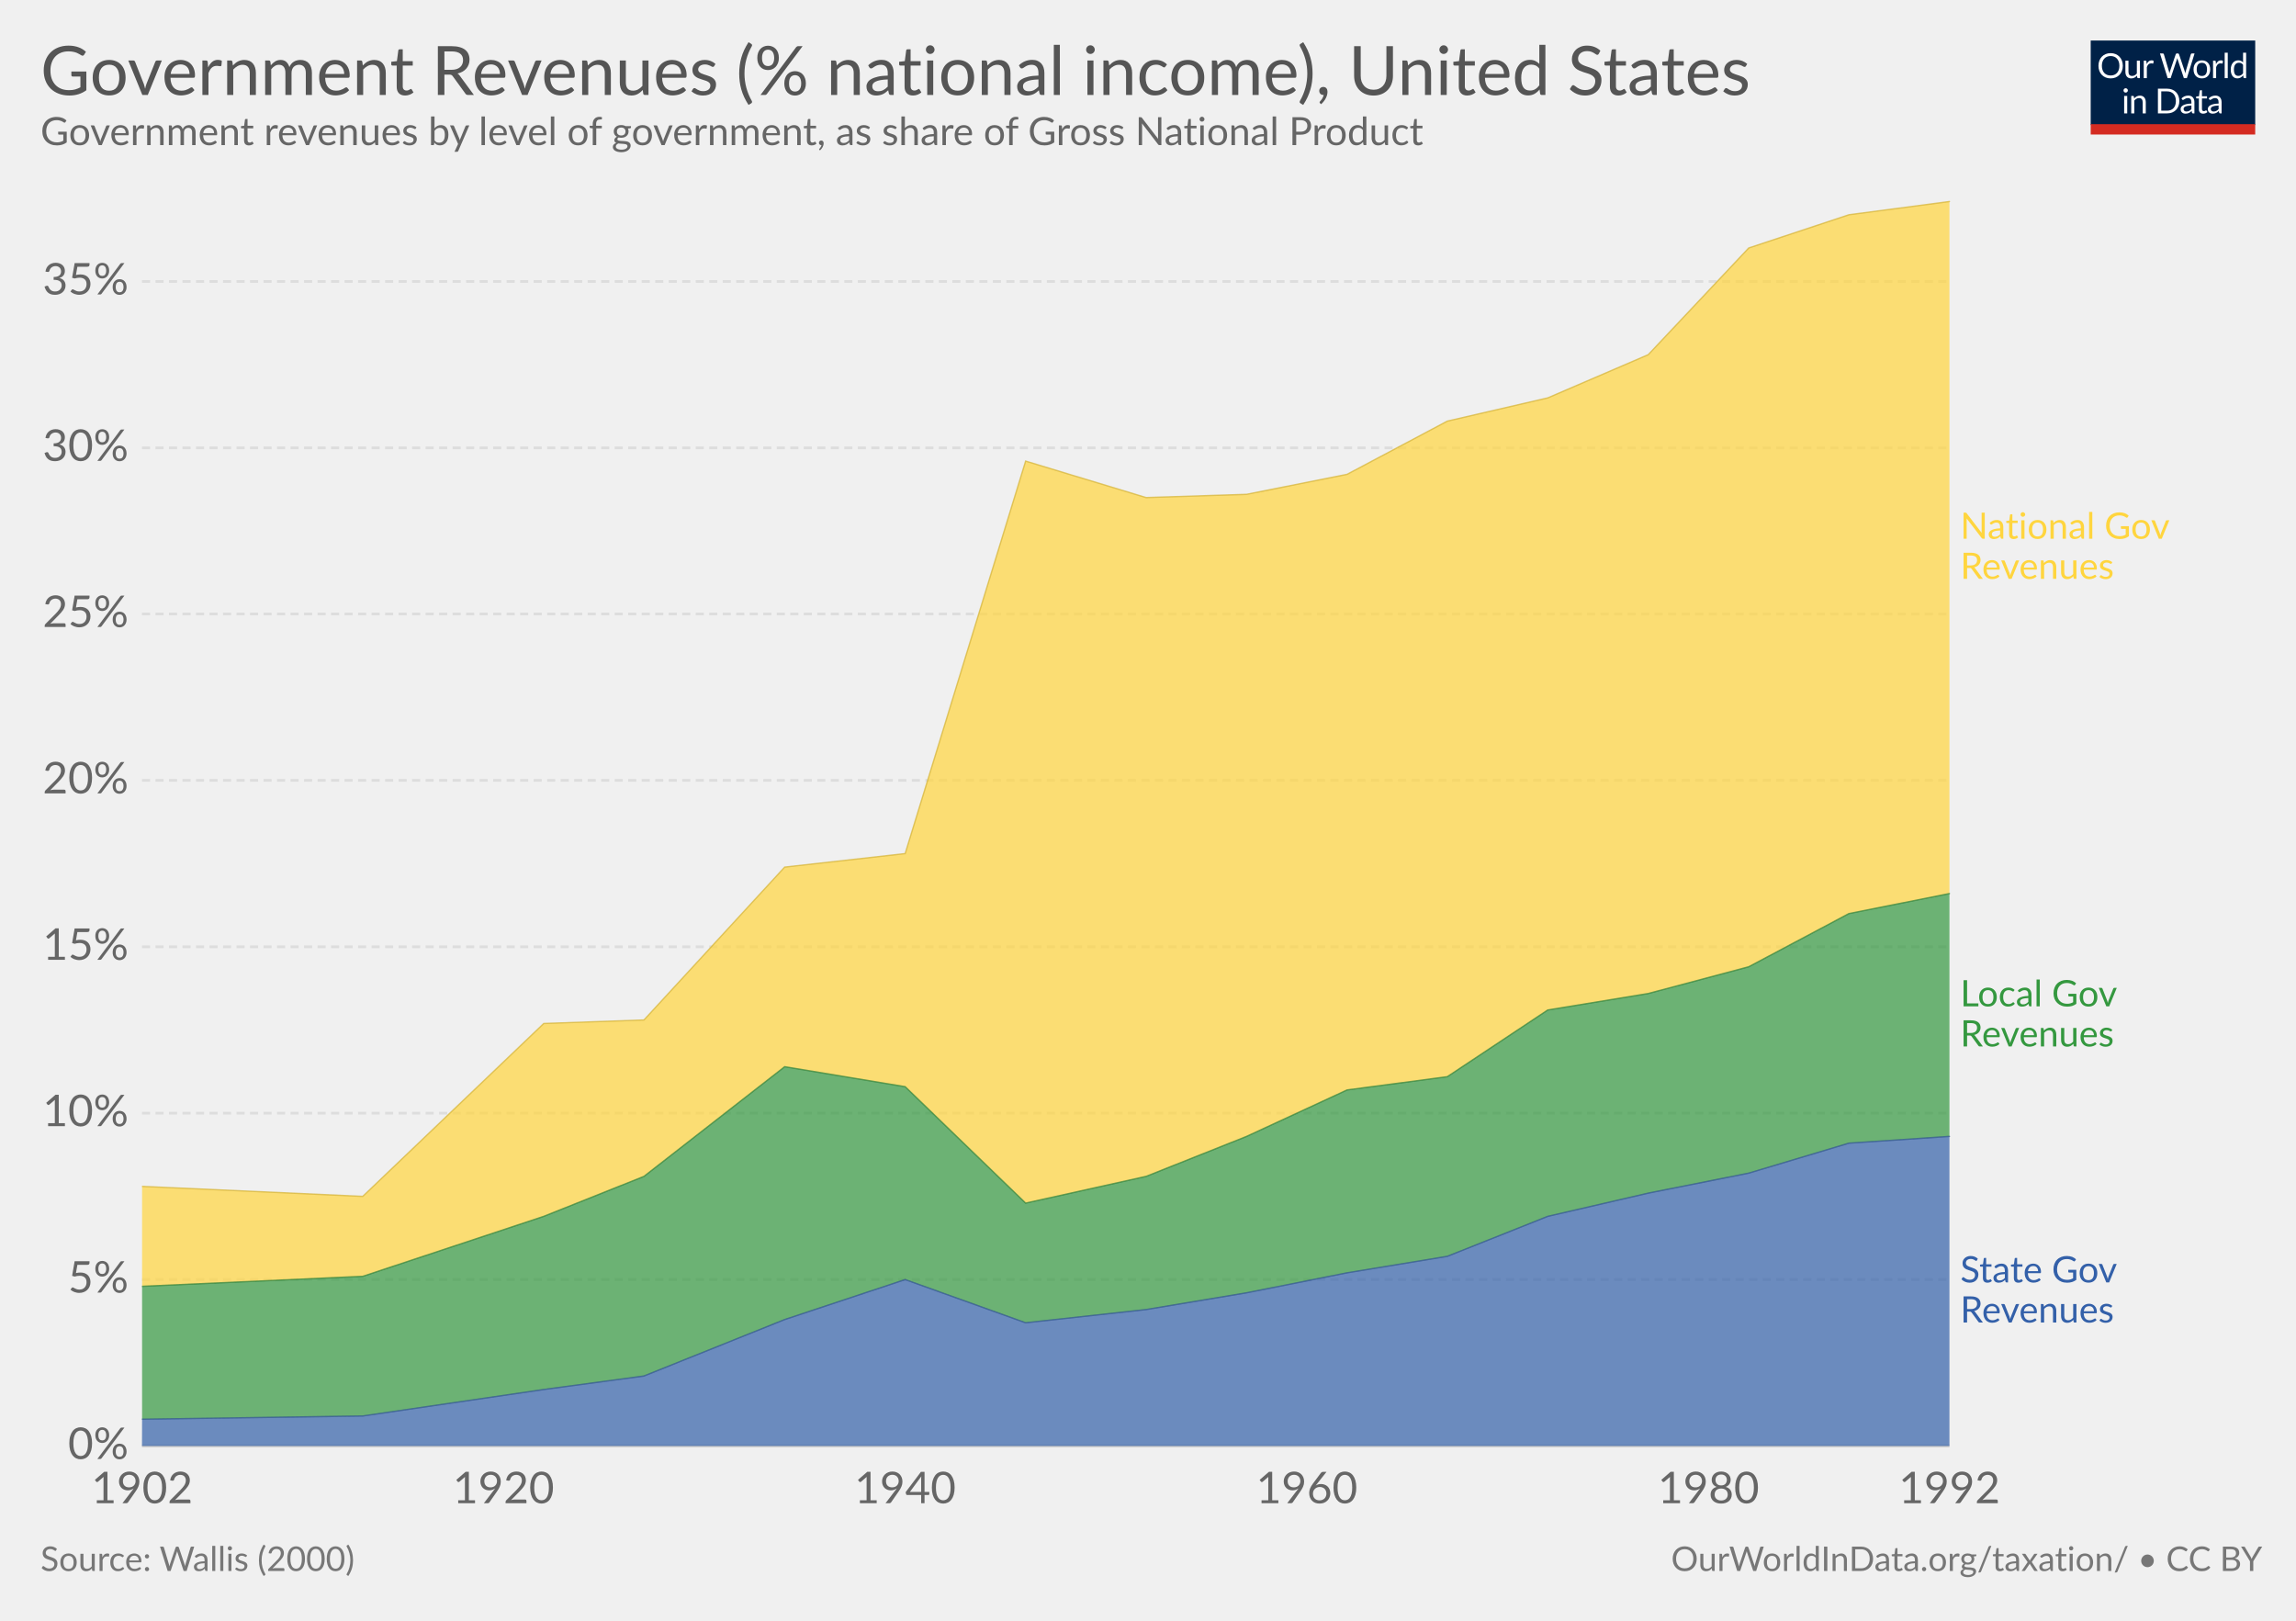
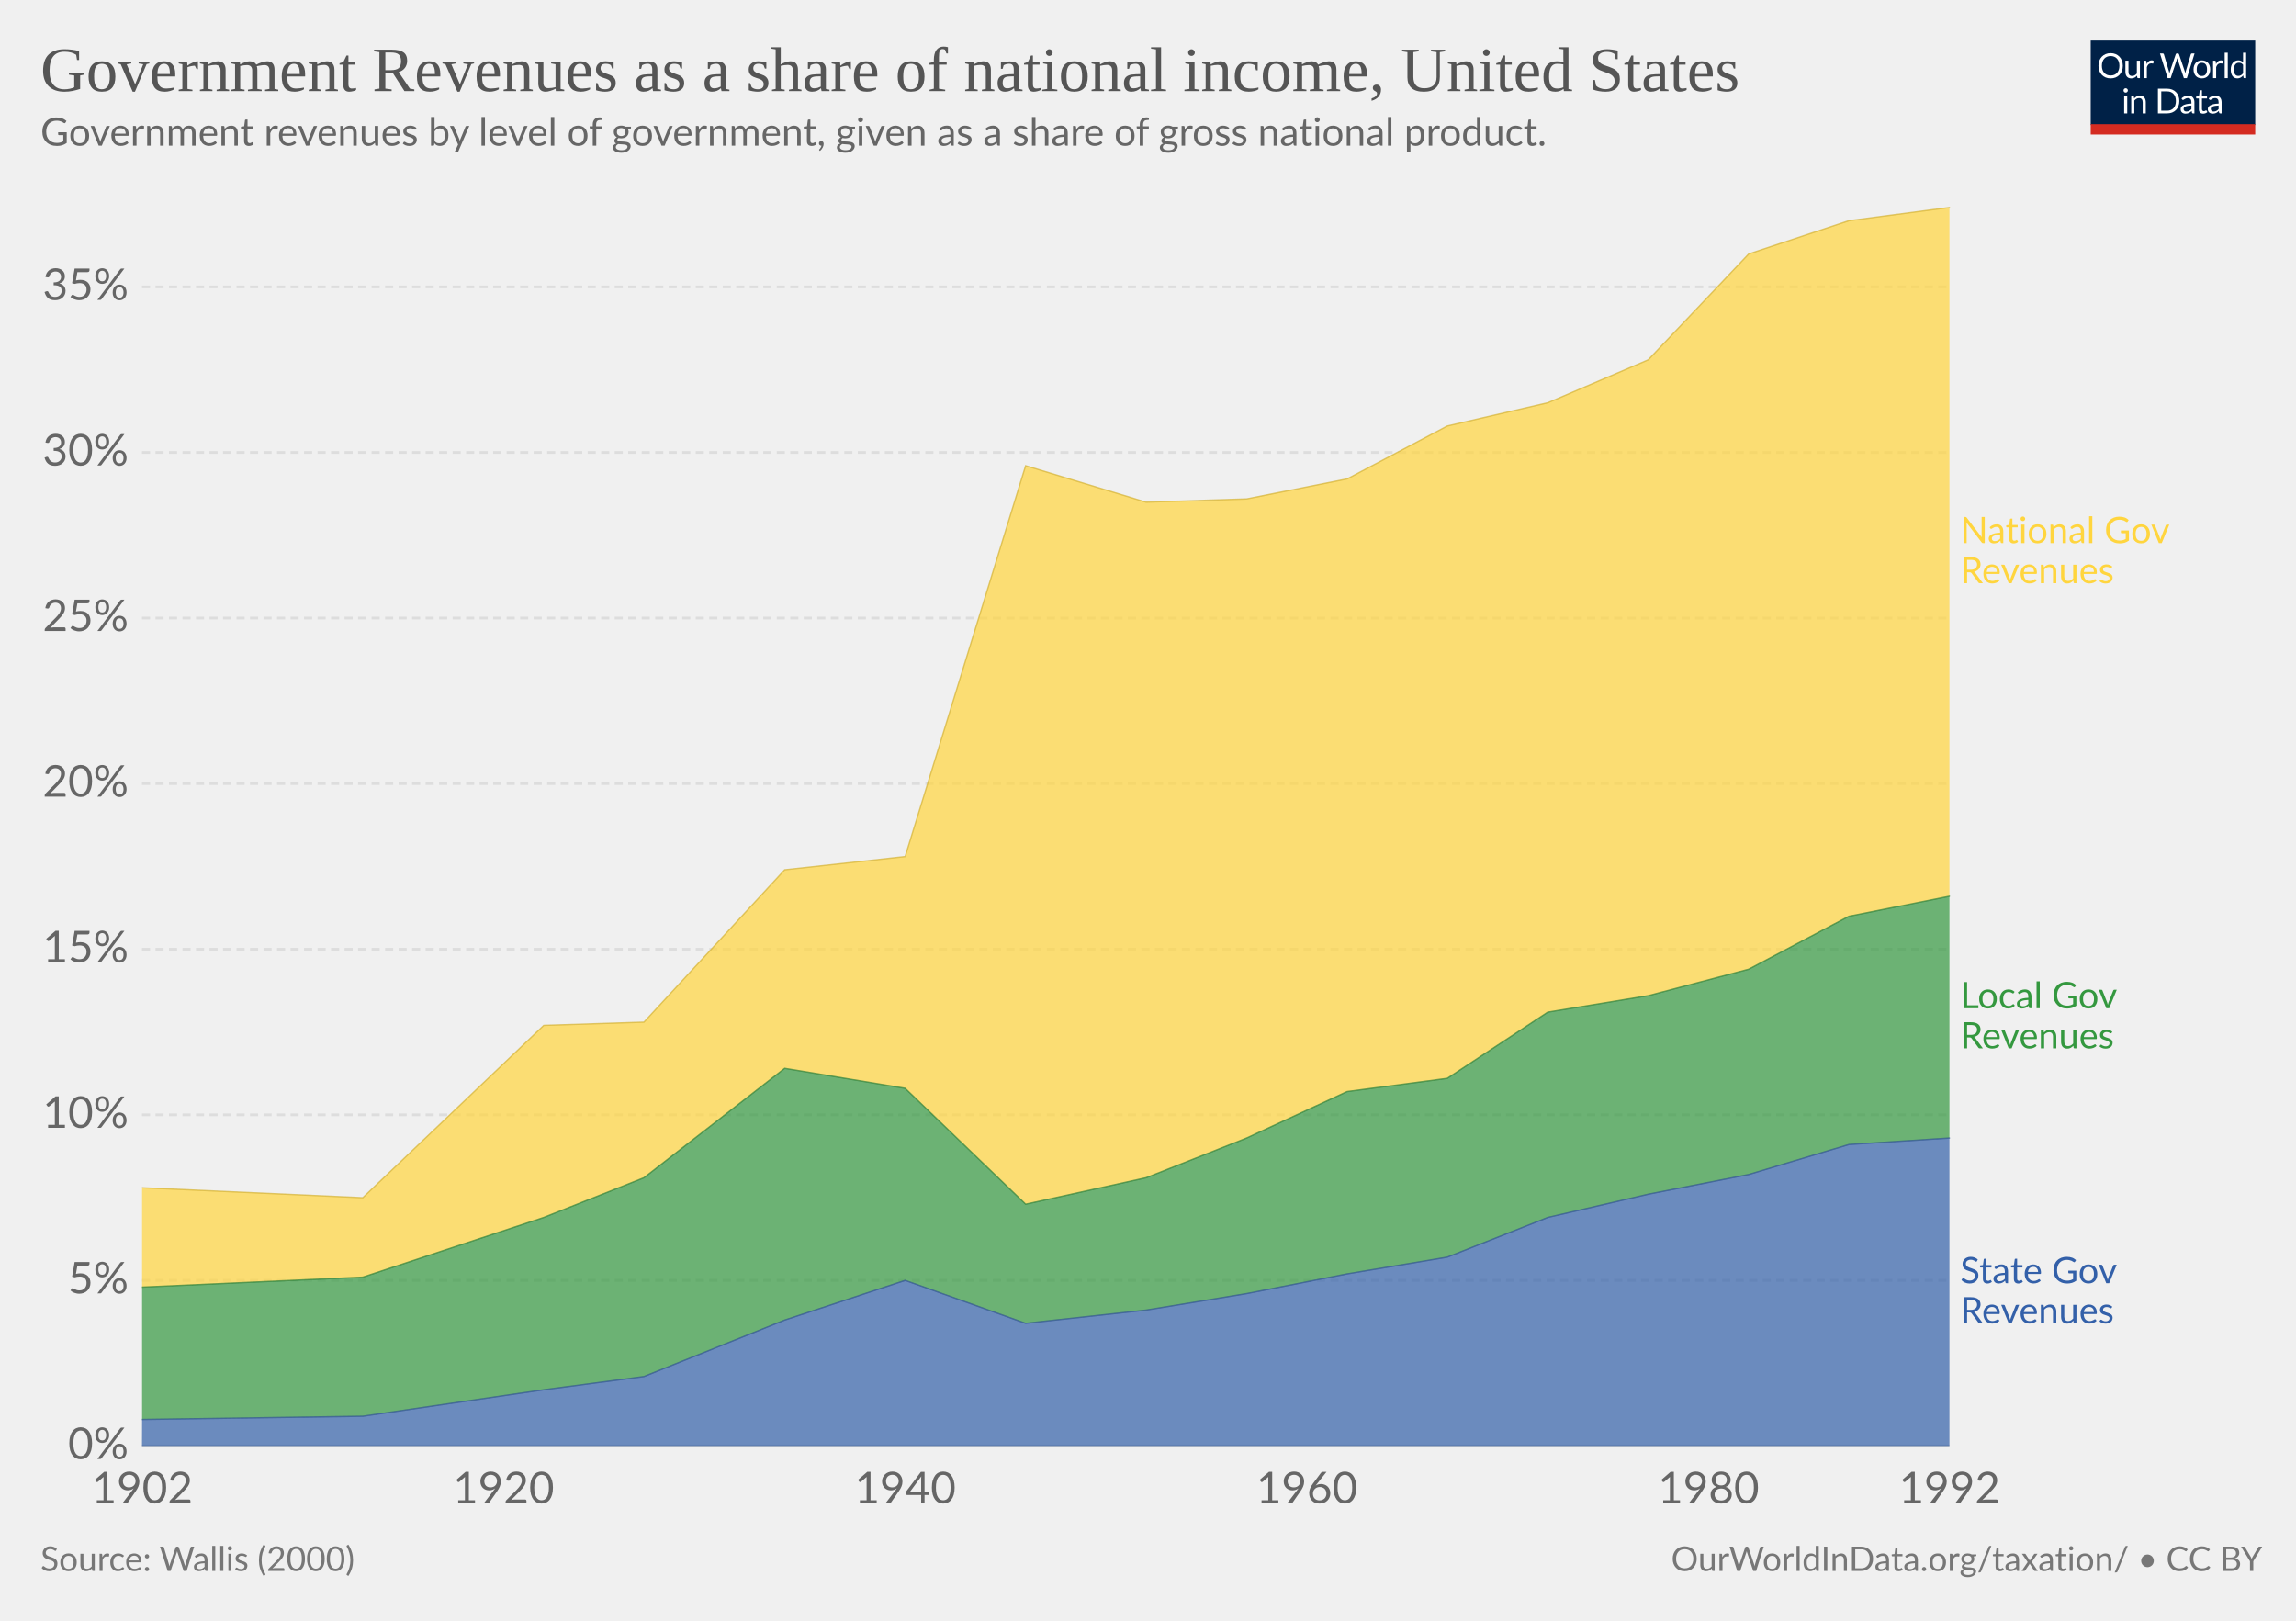
<svg xmlns="http://www.w3.org/2000/svg" version="1.1" style="font-family:Lato, 'Helvetica Neue', Helvetica, Arial, sans-serif;font-size:18px;background-color:white;text-rendering:optimizeLegibility;-webkit-font-smoothing:antialiased" width="850" height="600">
  <g class="HeaderView">
    <g transform="translate(774, 15) scale(0.29)">
      <svg width="210" height="120" viewBox="0 0 210 120" fill="none">
        <g clip-path="url(#clip0)">
          <path d="M0 0H210V107.89H0V0Z" fill="#002147" />
          <path d="M40.979 32.248C40.979 34.609 40.605 36.78 39.857 38.76C39.109 40.725 38.053 42.419 36.689 43.842C35.325 45.265 33.682 46.372 31.761 47.164C29.854 47.941 27.742 48.33 25.425 48.33C23.107 48.33 20.995 47.941 19.089 47.164C17.182 46.372 15.547 45.265 14.183 43.842C12.819 42.419 11.763 40.725 11.015 38.76C10.267 36.78 9.893 34.609 9.893 32.248C9.893 29.887 10.267 27.723 11.015 25.758C11.763 23.778 12.819 22.077 14.183 20.654C15.547 19.217 17.182 18.102 19.089 17.31C20.995 16.518 23.107 16.122 25.425 16.122C27.742 16.122 29.854 16.518 31.761 17.31C33.682 18.102 35.325 19.217 36.689 20.654C38.053 22.077 39.109 23.778 39.857 25.758C40.605 27.723 40.979 29.887 40.979 32.248ZM36.601 32.248C36.601 30.312 36.337 28.574 35.809 27.034C35.281 25.494 34.533 24.196 33.565 23.14C32.597 22.069 31.423 21.248 30.045 20.676C28.666 20.104 27.126 19.818 25.425 19.818C23.738 19.818 22.205 20.104 20.827 20.676C19.448 21.248 18.267 22.069 17.285 23.14C16.317 24.196 15.569 25.494 15.041 27.034C14.513 28.574 14.249 30.312 14.249 32.248C14.249 34.184 14.513 35.922 15.041 37.462C15.569 38.987 16.317 40.285 17.285 41.356C18.267 42.412 19.448 43.226 20.827 43.798C22.205 44.355 23.738 44.634 25.425 44.634C27.126 44.634 28.666 44.355 30.045 43.798C31.423 43.226 32.597 42.412 33.565 41.356C34.533 40.285 35.281 38.987 35.809 37.462C36.337 35.922 36.601 34.184 36.601 32.248ZM62.823 25.714V48H60.491C59.934 48 59.582 47.729 59.435 47.186L59.127 44.788C58.159 45.859 57.074 46.724 55.871 47.384C54.669 48.029 53.29 48.352 51.735 48.352C50.518 48.352 49.44 48.154 48.501 47.758C47.577 47.347 46.8 46.775 46.169 46.042C45.539 45.309 45.062 44.421 44.739 43.38C44.431 42.339 44.277 41.187 44.277 39.926V25.714H48.193V39.926C48.193 41.613 48.575 42.918 49.337 43.842C50.115 44.766 51.295 45.228 52.879 45.228C54.038 45.228 55.116 44.957 56.113 44.414C57.125 43.857 58.057 43.094 58.907 42.126V25.714H62.823ZM71.43 30.18C72.135 28.655 73 27.467 74.027 26.616C75.053 25.751 76.307 25.318 77.789 25.318C78.258 25.318 78.705 25.369 79.131 25.472C79.571 25.575 79.959 25.736 80.297 25.956L80.011 28.882C79.923 29.249 79.703 29.432 79.351 29.432C79.145 29.432 78.845 29.388 78.449 29.3C78.053 29.212 77.605 29.168 77.107 29.168C76.403 29.168 75.772 29.271 75.215 29.476C74.672 29.681 74.181 29.989 73.741 30.4C73.315 30.796 72.927 31.295 72.575 31.896C72.237 32.483 71.929 33.157 71.651 33.92V48H67.713V25.714H69.957C70.382 25.714 70.675 25.795 70.837 25.956C70.998 26.117 71.108 26.396 71.167 26.792L71.43 30.18ZM132.589 16.474L122.755 48H118.927L110.941 23.954C110.867 23.719 110.794 23.47 110.721 23.206C110.662 22.942 110.596 22.663 110.523 22.37C110.449 22.663 110.376 22.942 110.303 23.206C110.23 23.47 110.156 23.719 110.083 23.954L102.053 48H98.225L88.391 16.474H91.933C92.314 16.474 92.629 16.569 92.879 16.76C93.143 16.951 93.311 17.193 93.385 17.486L99.897 39.398C99.999 39.794 100.095 40.219 100.183 40.674C100.285 41.129 100.381 41.613 100.469 42.126C100.571 41.613 100.674 41.129 100.777 40.674C100.894 40.205 101.019 39.779 101.151 39.398L108.565 17.486C108.653 17.237 108.821 17.009 109.071 16.804C109.335 16.584 109.65 16.474 110.017 16.474H111.249C111.63 16.474 111.938 16.569 112.173 16.76C112.407 16.951 112.583 17.193 112.701 17.486L120.093 39.398C120.225 39.779 120.342 40.19 120.445 40.63C120.562 41.07 120.672 41.532 120.775 42.016C120.848 41.532 120.929 41.07 121.017 40.63C121.105 40.19 121.2 39.779 121.303 39.398L127.837 17.486C127.91 17.222 128.072 16.987 128.321 16.782C128.585 16.577 128.9 16.474 129.267 16.474H132.589ZM141.94 25.362C143.568 25.362 145.034 25.633 146.34 26.176C147.645 26.719 148.76 27.489 149.684 28.486C150.608 29.483 151.312 30.693 151.796 32.116C152.294 33.524 152.544 35.101 152.544 36.846C152.544 38.606 152.294 40.19 151.796 41.598C151.312 43.006 150.608 44.209 149.684 45.206C148.76 46.203 147.645 46.973 146.34 47.516C145.034 48.044 143.568 48.308 141.94 48.308C140.297 48.308 138.816 48.044 137.496 47.516C136.19 46.973 135.076 46.203 134.152 45.206C133.228 44.209 132.516 43.006 132.018 41.598C131.534 40.19 131.292 38.606 131.292 36.846C131.292 35.101 131.534 33.524 132.018 32.116C132.516 30.693 133.228 29.483 134.152 28.486C135.076 27.489 136.19 26.719 137.496 26.176C138.816 25.633 140.297 25.362 141.94 25.362ZM141.94 45.25C144.14 45.25 145.782 44.517 146.868 43.05C147.953 41.569 148.496 39.508 148.496 36.868C148.496 34.213 147.953 32.145 146.868 30.664C145.782 29.183 144.14 28.442 141.94 28.442C140.825 28.442 139.85 28.633 139.014 29.014C138.192 29.395 137.503 29.945 136.946 30.664C136.403 31.383 135.992 32.27 135.714 33.326C135.45 34.367 135.318 35.548 135.318 36.868C135.318 39.508 135.86 41.569 136.946 43.05C138.046 44.517 139.71 45.25 141.94 45.25ZM159.908 30.18C160.612 28.655 161.478 27.467 162.504 26.616C163.531 25.751 164.785 25.318 166.266 25.318C166.736 25.318 167.183 25.369 167.608 25.472C168.048 25.575 168.437 25.736 168.774 25.956L168.488 28.882C168.4 29.249 168.18 29.432 167.828 29.432C167.623 29.432 167.322 29.388 166.926 29.3C166.53 29.212 166.083 29.168 165.584 29.168C164.88 29.168 164.25 29.271 163.692 29.476C163.15 29.681 162.658 29.989 162.218 30.4C161.793 30.796 161.404 31.295 161.052 31.896C160.715 32.483 160.407 33.157 160.128 33.92V48H156.19V25.714H158.434C158.86 25.714 159.153 25.795 159.314 25.956C159.476 26.117 159.586 26.396 159.644 26.792L159.908 30.18ZM174.946 15.594V48H171.03V15.594H174.946ZM194.496 31.016C193.763 30.033 192.971 29.351 192.12 28.97C191.269 28.574 190.316 28.376 189.26 28.376C187.192 28.376 185.601 29.117 184.486 30.598C183.371 32.079 182.814 34.191 182.814 36.934C182.814 38.386 182.939 39.633 183.188 40.674C183.437 41.701 183.804 42.551 184.288 43.226C184.772 43.886 185.366 44.37 186.07 44.678C186.774 44.986 187.573 45.14 188.468 45.14C189.759 45.14 190.881 44.847 191.834 44.26C192.802 43.673 193.689 42.845 194.496 41.774V31.016ZM198.412 15.594V48H196.08C195.523 48 195.171 47.729 195.024 47.186L194.672 44.48C193.719 45.624 192.633 46.548 191.416 47.252C190.199 47.956 188.791 48.308 187.192 48.308C185.916 48.308 184.757 48.066 183.716 47.582C182.675 47.083 181.787 46.357 181.054 45.404C180.321 44.451 179.756 43.263 179.36 41.84C178.964 40.417 178.766 38.782 178.766 36.934C178.766 35.291 178.986 33.766 179.426 32.358C179.866 30.935 180.497 29.703 181.318 28.662C182.139 27.621 183.144 26.807 184.332 26.22C185.535 25.619 186.884 25.318 188.38 25.318C189.744 25.318 190.91 25.553 191.878 26.022C192.861 26.477 193.733 27.115 194.496 27.936V15.594H198.412ZM46.614 70.714V93H42.698V70.714H46.614ZM47.45 63.718C47.45 64.099 47.369 64.459 47.208 64.796C47.061 65.119 46.856 65.412 46.592 65.676C46.343 65.925 46.042 66.123 45.69 66.27C45.352 66.417 44.993 66.49 44.612 66.49C44.23 66.49 43.871 66.417 43.534 66.27C43.211 66.123 42.925 65.925 42.676 65.676C42.426 65.412 42.228 65.119 42.082 64.796C41.935 64.459 41.862 64.099 41.862 63.718C41.862 63.337 41.935 62.977 42.082 62.64C42.228 62.288 42.426 61.987 42.676 61.738C42.925 61.474 43.211 61.269 43.534 61.122C43.871 60.975 44.23 60.902 44.612 60.902C44.993 60.902 45.352 60.975 45.69 61.122C46.042 61.269 46.343 61.474 46.592 61.738C46.856 61.987 47.061 62.288 47.208 62.64C47.369 62.977 47.45 63.337 47.45 63.718ZM55.424 73.948C55.908 73.405 56.422 72.914 56.964 72.474C57.507 72.034 58.079 71.66 58.68 71.352C59.296 71.029 59.941 70.787 60.616 70.626C61.306 70.45 62.046 70.362 62.838 70.362C64.055 70.362 65.126 70.567 66.05 70.978C66.989 71.374 67.766 71.946 68.382 72.694C69.013 73.427 69.49 74.315 69.812 75.356C70.135 76.397 70.296 77.549 70.296 78.81V93H66.358V78.81C66.358 77.123 65.969 75.818 65.192 74.894C64.43 73.955 63.264 73.486 61.694 73.486C60.535 73.486 59.45 73.765 58.438 74.322C57.441 74.879 56.517 75.635 55.666 76.588V93H51.728V70.714H54.082C54.639 70.714 54.984 70.985 55.116 71.528L55.424 73.948ZM113.129 77.248C113.129 79.609 112.755 81.758 112.007 83.694C111.259 85.63 110.203 87.287 108.839 88.666C107.475 90.045 105.832 91.115 103.911 91.878C102.004 92.626 99.892 93 97.575 93H85.805V61.474H97.575C99.892 61.474 102.004 61.855 103.911 62.618C105.832 63.366 107.475 64.437 108.839 65.83C110.203 67.209 111.259 68.866 112.007 70.802C112.755 72.738 113.129 74.887 113.129 77.248ZM108.751 77.248C108.751 75.312 108.487 73.581 107.959 72.056C107.431 70.531 106.683 69.24 105.715 68.184C104.747 67.128 103.574 66.321 102.195 65.764C100.816 65.207 99.276 64.928 97.575 64.928H90.073V89.546H97.575C99.276 89.546 100.816 89.267 102.195 88.71C103.574 88.153 104.747 87.353 105.715 86.312C106.683 85.256 107.431 83.965 107.959 82.44C108.487 80.915 108.751 79.184 108.751 77.248ZM128.553 82.968C126.749 83.027 125.209 83.173 123.933 83.408C122.672 83.628 121.638 83.921 120.831 84.288C120.039 84.655 119.46 85.087 119.093 85.586C118.741 86.085 118.565 86.642 118.565 87.258C118.565 87.845 118.661 88.351 118.851 88.776C119.042 89.201 119.299 89.553 119.621 89.832C119.959 90.096 120.347 90.294 120.787 90.426C121.242 90.543 121.726 90.602 122.239 90.602C122.929 90.602 123.559 90.536 124.131 90.404C124.703 90.257 125.239 90.052 125.737 89.788C126.251 89.524 126.735 89.209 127.189 88.842C127.659 88.475 128.113 88.057 128.553 87.588V82.968ZM115.903 73.86C117.135 72.672 118.463 71.785 119.885 71.198C121.308 70.611 122.885 70.318 124.615 70.318C125.862 70.318 126.969 70.523 127.937 70.934C128.905 71.345 129.719 71.917 130.379 72.65C131.039 73.383 131.538 74.271 131.875 75.312C132.213 76.353 132.381 77.497 132.381 78.744V93H130.643C130.262 93 129.969 92.941 129.763 92.824C129.558 92.692 129.397 92.443 129.279 92.076L128.839 89.964C128.253 90.507 127.681 90.991 127.123 91.416C126.566 91.827 125.979 92.179 125.363 92.472C124.747 92.751 124.087 92.963 123.383 93.11C122.694 93.271 121.924 93.352 121.073 93.352C120.208 93.352 119.394 93.235 118.631 93C117.869 92.751 117.201 92.384 116.629 91.9C116.072 91.416 115.625 90.807 115.287 90.074C114.965 89.326 114.803 88.446 114.803 87.434C114.803 86.554 115.045 85.711 115.529 84.904C116.013 84.083 116.798 83.357 117.883 82.726C118.969 82.095 120.384 81.582 122.129 81.186C123.875 80.775 126.016 80.541 128.553 80.482V78.744C128.553 77.013 128.179 75.708 127.431 74.828C126.683 73.933 125.591 73.486 124.153 73.486C123.185 73.486 122.371 73.611 121.711 73.86C121.066 74.095 120.501 74.366 120.017 74.674C119.548 74.967 119.137 75.239 118.785 75.488C118.448 75.723 118.111 75.84 117.773 75.84C117.509 75.84 117.282 75.774 117.091 75.642C116.901 75.495 116.739 75.319 116.607 75.114L115.903 73.86ZM143.568 93.352C141.808 93.352 140.451 92.861 139.498 91.878C138.559 90.895 138.09 89.48 138.09 87.632V73.992H135.406C135.171 73.992 134.973 73.926 134.812 73.794C134.65 73.647 134.57 73.427 134.57 73.134V71.572L138.222 71.11L139.124 64.224C139.168 64.004 139.263 63.828 139.41 63.696C139.571 63.549 139.776 63.476 140.026 63.476H142.006V71.154H148.452V73.992H142.006V87.368C142.006 88.307 142.233 89.003 142.688 89.458C143.142 89.913 143.729 90.14 144.448 90.14C144.858 90.14 145.21 90.089 145.504 89.986C145.812 89.869 146.076 89.744 146.296 89.612C146.516 89.48 146.699 89.363 146.846 89.26C147.007 89.143 147.146 89.084 147.264 89.084C147.469 89.084 147.652 89.209 147.814 89.458L148.958 91.328C148.283 91.959 147.469 92.457 146.516 92.824C145.562 93.176 144.58 93.352 143.568 93.352ZM163.253 82.968C161.449 83.027 159.909 83.173 158.633 83.408C157.372 83.628 156.338 83.921 155.531 84.288C154.739 84.655 154.16 85.087 153.793 85.586C153.441 86.085 153.265 86.642 153.265 87.258C153.265 87.845 153.36 88.351 153.551 88.776C153.742 89.201 153.998 89.553 154.321 89.832C154.658 90.096 155.047 90.294 155.487 90.426C155.942 90.543 156.426 90.602 156.939 90.602C157.628 90.602 158.259 90.536 158.831 90.404C159.403 90.257 159.938 90.052 160.437 89.788C160.95 89.524 161.434 89.209 161.889 88.842C162.358 88.475 162.813 88.057 163.253 87.588V82.968ZM150.603 73.86C151.835 72.672 153.162 71.785 154.585 71.198C156.008 70.611 157.584 70.318 159.315 70.318C160.562 70.318 161.669 70.523 162.637 70.934C163.605 71.345 164.419 71.917 165.079 72.65C165.739 73.383 166.238 74.271 166.575 75.312C166.912 76.353 167.081 77.497 167.081 78.744V93H165.343C164.962 93 164.668 92.941 164.463 92.824C164.258 92.692 164.096 92.443 163.979 92.076L163.539 89.964C162.952 90.507 162.38 90.991 161.823 91.416C161.266 91.827 160.679 92.179 160.063 92.472C159.447 92.751 158.787 92.963 158.083 93.11C157.394 93.271 156.624 93.352 155.773 93.352C154.908 93.352 154.094 93.235 153.331 93C152.568 92.751 151.901 92.384 151.329 91.9C150.772 91.416 150.324 90.807 149.987 90.074C149.664 89.326 149.503 88.446 149.503 87.434C149.503 86.554 149.745 85.711 150.229 84.904C150.713 84.083 151.498 83.357 152.583 82.726C153.668 82.095 155.084 81.582 156.829 81.186C158.574 80.775 160.716 80.541 163.253 80.482V78.744C163.253 77.013 162.879 75.708 162.131 74.828C161.383 73.933 160.29 73.486 158.853 73.486C157.885 73.486 157.071 73.611 156.411 73.86C155.766 74.095 155.201 74.366 154.717 74.674C154.248 74.967 153.837 75.239 153.485 75.488C153.148 75.723 152.81 75.84 152.473 75.84C152.209 75.84 151.982 75.774 151.791 75.642C151.6 75.495 151.439 75.319 151.307 75.114L150.603 73.86Z" fill="white" />
          <rect y="106.789" width="210" height="13.211" fill="#D42B21" />
        </g>
        <defs>
          <clipPath id="clip0">
            <rect width="210" height="120" fill="white" />
          </clipPath>
        </defs>
      </svg>
    </g>
-     <a href="https://ourworldindata.org/grapher/government-revenues-national-income" target="_blank">
-       <text font-size="25.20" x="15.0" y="35.2" fill="#555">
-         <tspan x="15" y="35.16">Government Revenues  (% national income), United States</tspan>
+     <a href="https://ourworldindata.org/grapher/government-revenues-national-income" style="font-family:&quot;Playfair Display&quot;, Georgia, &quot;Times New Roman&quot;, serif" target="_blank">
+       <text font-size="23.40" x="15.0" y="33.7" fill="#555">
+         <tspan x="15" y="33.72">Government Revenues as a share of national income, United States</tspan>
      </text>
    </a>
-     <text font-size="14.40" x="15.0" y="53.7" fill="#666">
-       <tspan x="15" y="53.72"> Government revenues by level of government, as share of Gross National Product</tspan>
+     <text font-size="14.40" x="15.0" y="53.9" fill="#666">
+       <tspan x="15" y="53.92">Government revenues by level of government, given as a share of gross national product.</tspan>
    </text>
  </g>
  <g class="StackedArea">
    <defs>
-       <clipPath id="boundsClip-15">
-         <rect x="52.562" y="0" width="820" height="963.8" />
+       <clipPath id="boundsClip-8">
+         <rect x="52.562" y="0" width="820" height="959.4" />
      </clipPath>
    </defs>
    <g class="AxisBoxView">
      <g class="HorizontalAxis">
        <text x="52.6" y="556.5" fill="#666" text-anchor="middle" font-size="16.2">1902</text>
        <text x="186.4" y="556.5" fill="#666" text-anchor="middle" font-size="16.2">1920</text>
        <text x="335.1" y="556.5" fill="#666" text-anchor="middle" font-size="16.2">1940</text>
        <text x="483.8" y="556.5" fill="#666" text-anchor="middle" font-size="16.2">1960</text>
        <text x="632.5" y="556.5" fill="#666" text-anchor="middle" font-size="16.2">1980</text>
        <text x="721.7" y="556.5" fill="#666" text-anchor="middle" font-size="16.2">1992</text>
      </g>
      <g class="VerticalAxis">
        <text x="47.56" y="535.3" fill="#666" dominant-baseline="middle" text-anchor="end" font-size="16.2">0%</text>
-         <text x="47.56" y="473.7" fill="#666" dominant-baseline="middle" text-anchor="end" font-size="16.2">5%</text>
-         <text x="47.56" y="412.1" fill="#666" dominant-baseline="middle" text-anchor="end" font-size="16.2">10%</text>
-         <text x="47.56" y="350.5" fill="#666" dominant-baseline="middle" text-anchor="end" font-size="16.2">15%</text>
-         <text x="47.56" y="288.9" fill="#666" dominant-baseline="middle" text-anchor="end" font-size="16.2">20%</text>
-         <text x="47.56" y="227.3" fill="#666" dominant-baseline="middle" text-anchor="end" font-size="16.2">25%</text>
-         <text x="47.56" y="165.8" fill="#666" dominant-baseline="middle" text-anchor="end" font-size="16.2">30%</text>
-         <text x="47.56" y="104.2" fill="#666" dominant-baseline="middle" text-anchor="end" font-size="16.2">35%</text>
+         <text x="47.56" y="474" fill="#666" dominant-baseline="middle" text-anchor="end" font-size="16.2">5%</text>
+         <text x="47.56" y="412.7" fill="#666" dominant-baseline="middle" text-anchor="end" font-size="16.2">10%</text>
+         <text x="47.56" y="351.4" fill="#666" dominant-baseline="middle" text-anchor="end" font-size="16.2">15%</text>
+         <text x="47.56" y="290.1" fill="#666" dominant-baseline="middle" text-anchor="end" font-size="16.2">20%</text>
+         <text x="47.56" y="228.8" fill="#666" dominant-baseline="middle" text-anchor="end" font-size="16.2">25%</text>
+         <text x="47.56" y="167.5" fill="#666" dominant-baseline="middle" text-anchor="end" font-size="16.2">30%</text>
+         <text x="47.56" y="106.2" fill="#666" dominant-baseline="middle" text-anchor="end" font-size="16.2">35%</text>
      </g>
      <g class="AxisGridLines">
        <line x1="52.56" y1="535.3" x2="721.70" y2="535.3" stroke="#ccc" />
-         <line x1="52.56" y1="473.7" x2="721.70" y2="473.7" stroke="#ddd" stroke-dasharray="3,2" />
-         <line x1="52.56" y1="412.1" x2="721.70" y2="412.1" stroke="#ddd" stroke-dasharray="3,2" />
-         <line x1="52.56" y1="350.5" x2="721.70" y2="350.5" stroke="#ddd" stroke-dasharray="3,2" />
-         <line x1="52.56" y1="288.9" x2="721.70" y2="288.9" stroke="#ddd" stroke-dasharray="3,2" />
-         <line x1="52.56" y1="227.3" x2="721.70" y2="227.3" stroke="#ddd" stroke-dasharray="3,2" />
-         <line x1="52.56" y1="165.8" x2="721.70" y2="165.8" stroke="#ddd" stroke-dasharray="3,2" />
-         <line x1="52.56" y1="104.2" x2="721.70" y2="104.2" stroke="#ddd" stroke-dasharray="3,2" />
+         <line x1="52.56" y1="474" x2="721.70" y2="474" stroke="#ddd" stroke-dasharray="3,2" />
+         <line x1="52.56" y1="412.7" x2="721.70" y2="412.7" stroke="#ddd" stroke-dasharray="3,2" />
+         <line x1="52.56" y1="351.4" x2="721.70" y2="351.4" stroke="#ddd" stroke-dasharray="3,2" />
+         <line x1="52.56" y1="290.1" x2="721.70" y2="290.1" stroke="#ddd" stroke-dasharray="3,2" />
+         <line x1="52.56" y1="228.8" x2="721.70" y2="228.8" stroke="#ddd" stroke-dasharray="3,2" />
+         <line x1="52.56" y1="167.5" x2="721.70" y2="167.5" stroke="#ddd" stroke-dasharray="3,2" />
+         <line x1="52.56" y1="106.2" x2="721.70" y2="106.2" stroke="#ddd" stroke-dasharray="3,2" />
      </g>
    </g>
-     <g clip-path="url(#boundsClip-15)">
+     <g clip-path="url(#boundsClip-8)">
      <g class="HeightedLegend" style="cursor:default">
        <g class="legendMark">
-           <rect x="721.7" y="188.65" width="113.3" height="28.1" fill="#fff" opacity="0" />
-           <text font-size="13.50" x="725.7" y="199.4" fill="#ffd53e">
-             <tspan x="725.7" y="199.45">National Gov</tspan>
-             <tspan x="725.7" y="214.3">Revenues</tspan>
+           <rect x="721.7" y="190.25" width="113.3" height="28.1" fill="#fff" opacity="0" />
+           <text font-size="13.50" x="725.7" y="201.1" fill="#ffd53e">
+             <tspan x="725.7" y="201.05">National Gov</tspan>
+             <tspan x="725.7" y="215.9">Revenues</tspan>
          </text>
        </g>
        <g class="legendMark">
-           <rect x="721.7" y="361.75" width="96.02" height="28.1" fill="#fff" opacity="0" />
-           <text font-size="13.50" x="725.7" y="372.6" fill="#34983f">
-             <tspan x="725.7" y="372.55">Local Gov</tspan>
-             <tspan x="725.7" y="387.4">Revenues</tspan>
+           <rect x="721.7" y="362.45" width="96.02" height="28.1" fill="#fff" opacity="0" />
+           <text font-size="13.50" x="725.7" y="373.3" fill="#34983f">
+             <tspan x="725.7" y="373.25">Local Gov</tspan>
+             <tspan x="725.7" y="388.1">Revenues</tspan>
          </text>
        </g>
        <g class="legendMark">
-           <rect x="721.7" y="463.95" width="96.02" height="28.1" fill="#fff" opacity="0" />
-           <text font-size="13.50" x="725.7" y="474.8" fill="#3360a9">
-             <tspan x="725.7" y="474.75">State Gov</tspan>
-             <tspan x="725.7" y="489.6">Revenues</tspan>
+           <rect x="721.7" y="464.25" width="96.02" height="28.1" fill="#fff" opacity="0" />
+           <text font-size="13.50" x="725.7" y="475.1" fill="#3360a9">
+             <tspan x="725.7" y="475.05">State Gov</tspan>
+             <tspan x="725.7" y="489.9">Revenues</tspan>
          </text>
        </g>
      </g>
      <g class="Areas">
-         <rect x="52.562" y="74.6" width="669.138" height="460.7" opacity="0" fill="rgba(255,255,255,0)" />
-         <path class="United-States_2-area" stroke-linecap="round" d="M52.6 525.4L134.3 524.2L201.3 514.4L238.4 509.4L290.5 488.5L335.1 473.7L379.7 489.7L424.3 484.8L461.5 478.6L498.7 471.2L535.8 465.1L573 450.3L610.2 441.7L647.4 434.3L684.5 423.2L721.7 420.7L721.7 535.3L52.562 535.3" fill="#3360a9" fill-opacity="0.7" />
-         <path class="United-States_1-area" stroke-linecap="round" d="M52.6 476.2L134.3 472.5L201.3 450.3L238.4 435.5L290.5 394.9L335.1 402.3L379.7 445.4L424.3 435.5L461.5 420.7L498.7 403.5L535.8 398.6L573 373.9L610.2 367.8L647.4 357.9L684.5 338.2L721.7 330.8L721.7 420.7L684.5 423.2L647.4 434.3L610.2 441.7L573 450.3L535.8 465.1L498.7 471.2L461.5 478.6L424.3 484.8L379.7 489.7L335.1 473.7L290.5 488.5L238.4 509.4L201.3 514.4L134.3 524.2L52.6 525.4" fill="#34983f" fill-opacity="0.7" />
-         <path class="United-States_0-area" stroke-linecap="round" d="M52.6 439.2L134.3 442.9L201.3 378.9L238.4 377.6L290.5 321L335.1 316L379.7 170.7L424.3 184.2L461.5 183L498.7 175.6L535.8 155.9L573 147.3L610.2 131.3L647.4 91.8L684.5 79.5L721.7 74.6L721.7 330.8L684.5 338.2L647.4 357.9L610.2 367.8L573 373.9L535.8 398.6L498.7 403.5L461.5 420.7L424.3 435.5L379.7 445.4L335.1 402.3L290.5 394.9L238.4 435.5L201.3 450.3L134.3 472.5L52.6 476.2" fill="#ffd53e" fill-opacity="0.7" />
-         <path class="United-States_2-border" stroke-linecap="round" d="M52.6 525.4L134.3 524.2L201.3 514.4L238.4 509.4L290.5 488.5L335.1 473.7L379.7 489.7L424.3 484.8L461.5 478.6L498.7 471.2L535.8 465.1L573 450.3L610.2 441.7L647.4 434.3L684.5 423.2L721.7 420.7" stroke="rgb(43, 80, 141)" stroke-opacity="0.7" stroke-width="0.5" fill="none" />
-         <path class="United-States_1-border" stroke-linecap="round" d="M52.6 476.2L134.3 472.5L201.3 450.3L238.4 435.5L290.5 394.9L335.1 402.3L379.7 445.4L424.3 435.5L461.5 420.7L498.7 403.5L535.8 398.6L573 373.9L610.2 367.8L647.4 357.9L684.5 338.2L721.7 330.8" stroke="rgb(44, 127, 53)" stroke-opacity="0.7" stroke-width="0.5" fill="none" />
-         <path class="United-States_0-border" stroke-linecap="round" d="M52.6 439.2L134.3 442.9L201.3 378.9L238.4 377.6L290.5 321L335.1 316L379.7 170.7L424.3 184.2L461.5 183L498.7 175.6L535.8 155.9L573 147.3L610.2 131.3L647.4 91.8L684.5 79.5L721.7 74.6" stroke="rgb(213, 178, 52)" stroke-opacity="0.7" stroke-width="0.5" fill="none" />
+         <rect x="52.562" y="76.8" width="669.138" height="458.5" opacity="0" fill="rgba(255,255,255,0)" />
+         <path class="United-States_2-area" stroke-linecap="round" d="M52.6 525.5L134.3 524.3L201.3 514.5L238.4 509.6L290.5 488.7L335.1 474L379.7 489.9L424.3 485L461.5 478.9L498.7 471.6L535.8 465.4L573 450.7L610.2 442.1L647.4 434.8L684.5 423.7L721.7 421.3L721.7 535.3L52.562 535.3" fill="#3360a9" fill-opacity="0.7" />
+         <path class="United-States_1-area" stroke-linecap="round" d="M52.6 476.5L134.3 472.8L201.3 450.7L238.4 436L290.5 395.5L335.1 402.9L379.7 445.8L424.3 436L461.5 421.3L498.7 404.1L535.8 399.2L573 374.7L610.2 368.6L647.4 358.8L684.5 339.2L721.7 331.8L721.7 421.3L684.5 423.7L647.4 434.8L610.2 442.1L573 450.7L535.8 465.4L498.7 471.6L461.5 478.9L424.3 485L379.7 489.9L335.1 474L290.5 488.7L238.4 509.6L201.3 514.5L134.3 524.3L52.6 525.5" fill="#34983f" fill-opacity="0.7" />
+         <path class="United-States_0-area" stroke-linecap="round" d="M52.6 439.7L134.3 443.4L201.3 379.6L238.4 378.4L290.5 322L335.1 317.1L379.7 172.4L424.3 185.9L461.5 184.7L498.7 177.3L535.8 157.7L573 149.1L610.2 133.2L647.4 94L684.5 81.7L721.7 76.8L721.7 331.8L684.5 339.2L647.4 358.8L610.2 368.6L573 374.7L535.8 399.2L498.7 404.1L461.5 421.3L424.3 436L379.7 445.8L335.1 402.9L290.5 395.5L238.4 436L201.3 450.7L134.3 472.8L52.6 476.5" fill="#ffd53e" fill-opacity="0.7" />
+         <path class="United-States_2-border" stroke-linecap="round" d="M52.6 525.5L134.3 524.3L201.3 514.5L238.4 509.6L290.5 488.7L335.1 474L379.7 489.9L424.3 485L461.5 478.9L498.7 471.6L535.8 465.4L573 450.7L610.2 442.1L647.4 434.8L684.5 423.7L721.7 421.3" stroke="rgb(43, 80, 141)" stroke-opacity="0.7" stroke-width="0.5" fill="none" />
+         <path class="United-States_1-border" stroke-linecap="round" d="M52.6 476.5L134.3 472.8L201.3 450.7L238.4 436L290.5 395.5L335.1 402.9L379.7 445.8L424.3 436L461.5 421.3L498.7 404.1L535.8 399.2L573 374.7L610.2 368.6L647.4 358.8L684.5 339.2L721.7 331.8" stroke="rgb(44, 127, 53)" stroke-opacity="0.7" stroke-width="0.5" fill="none" />
+         <path class="United-States_0-border" stroke-linecap="round" d="M52.6 439.7L134.3 443.4L201.3 379.6L238.4 378.4L290.5 322L335.1 317.1L379.7 172.4L424.3 185.9L461.5 184.7L498.7 177.3L535.8 157.7L573 149.1L610.2 133.2L647.4 94L684.5 81.7L721.7 76.8" stroke="rgb(213, 178, 52)" stroke-opacity="0.7" stroke-width="0.5" fill="none" />
      </g>
    </g>
  </g>
  <g class="SourcesFooter" style="fill:#777">
    <g class="clickable" style="fill:#777">
      <text font-size="12.60" x="15.0" y="581.6">
        <tspan x="15" y="581.58">Source: Wallis (2000)</tspan>
      </text>
    </g>
    <text font-size="12.60" x="618.7" y="581.6">
      <tspan x="618.658" y="581.58">
        <a target="_blank" style="fill: #777;" href="https://ourworldindata.org/taxation/">OurWorldInData.org/taxation/</a> • <a style="fill: #777;" class="cclogo" href="http://creativecommons.org/licenses/by/4.0/deed.en_US" target="_blank">CC BY</a>
      </tspan>
    </text>
  </g>
</svg>
